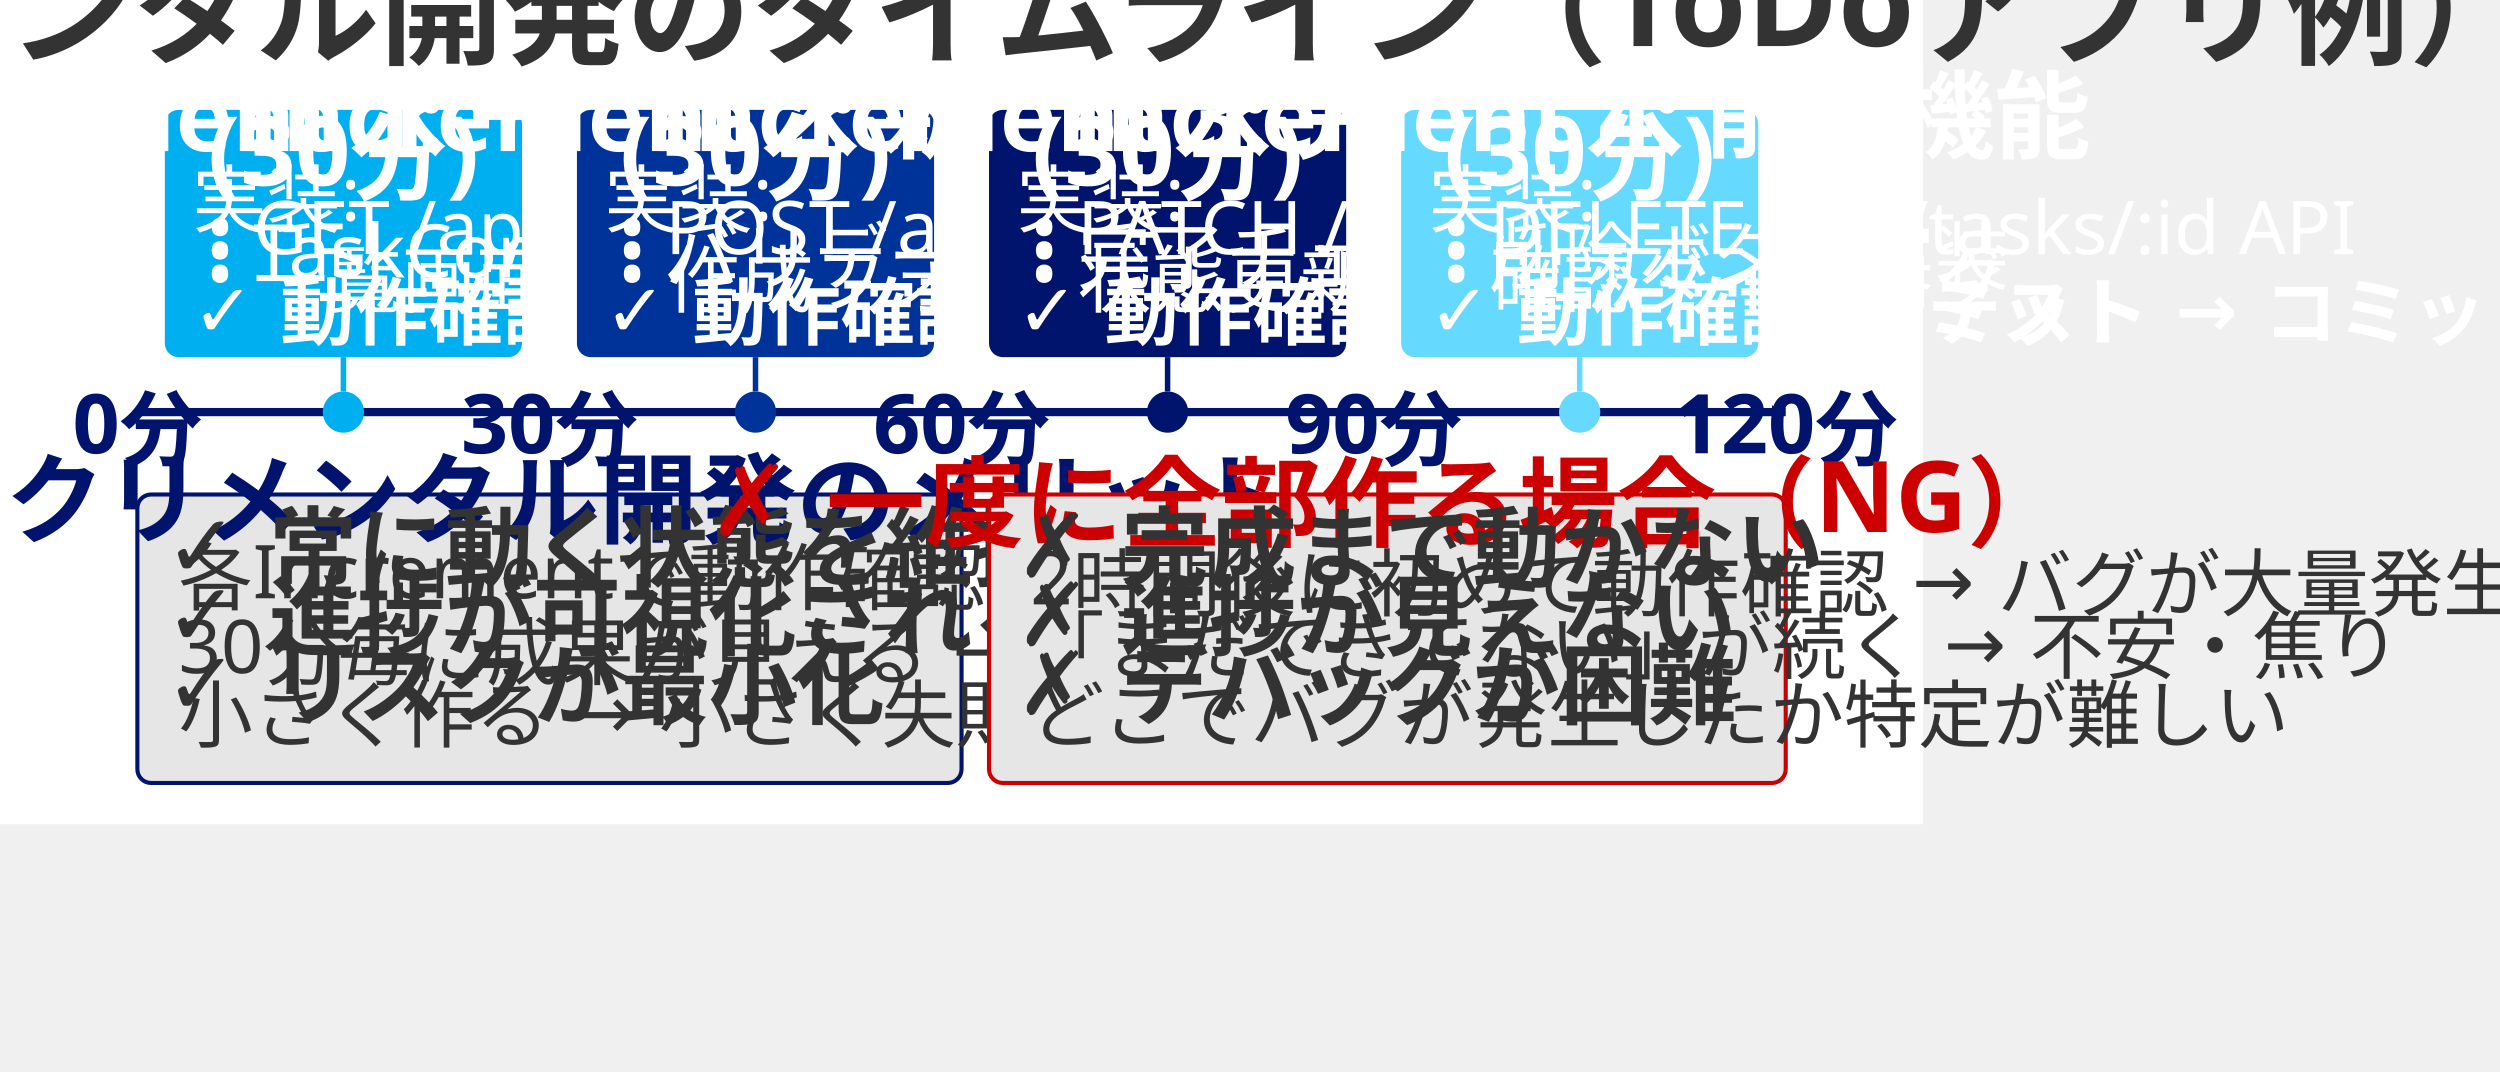
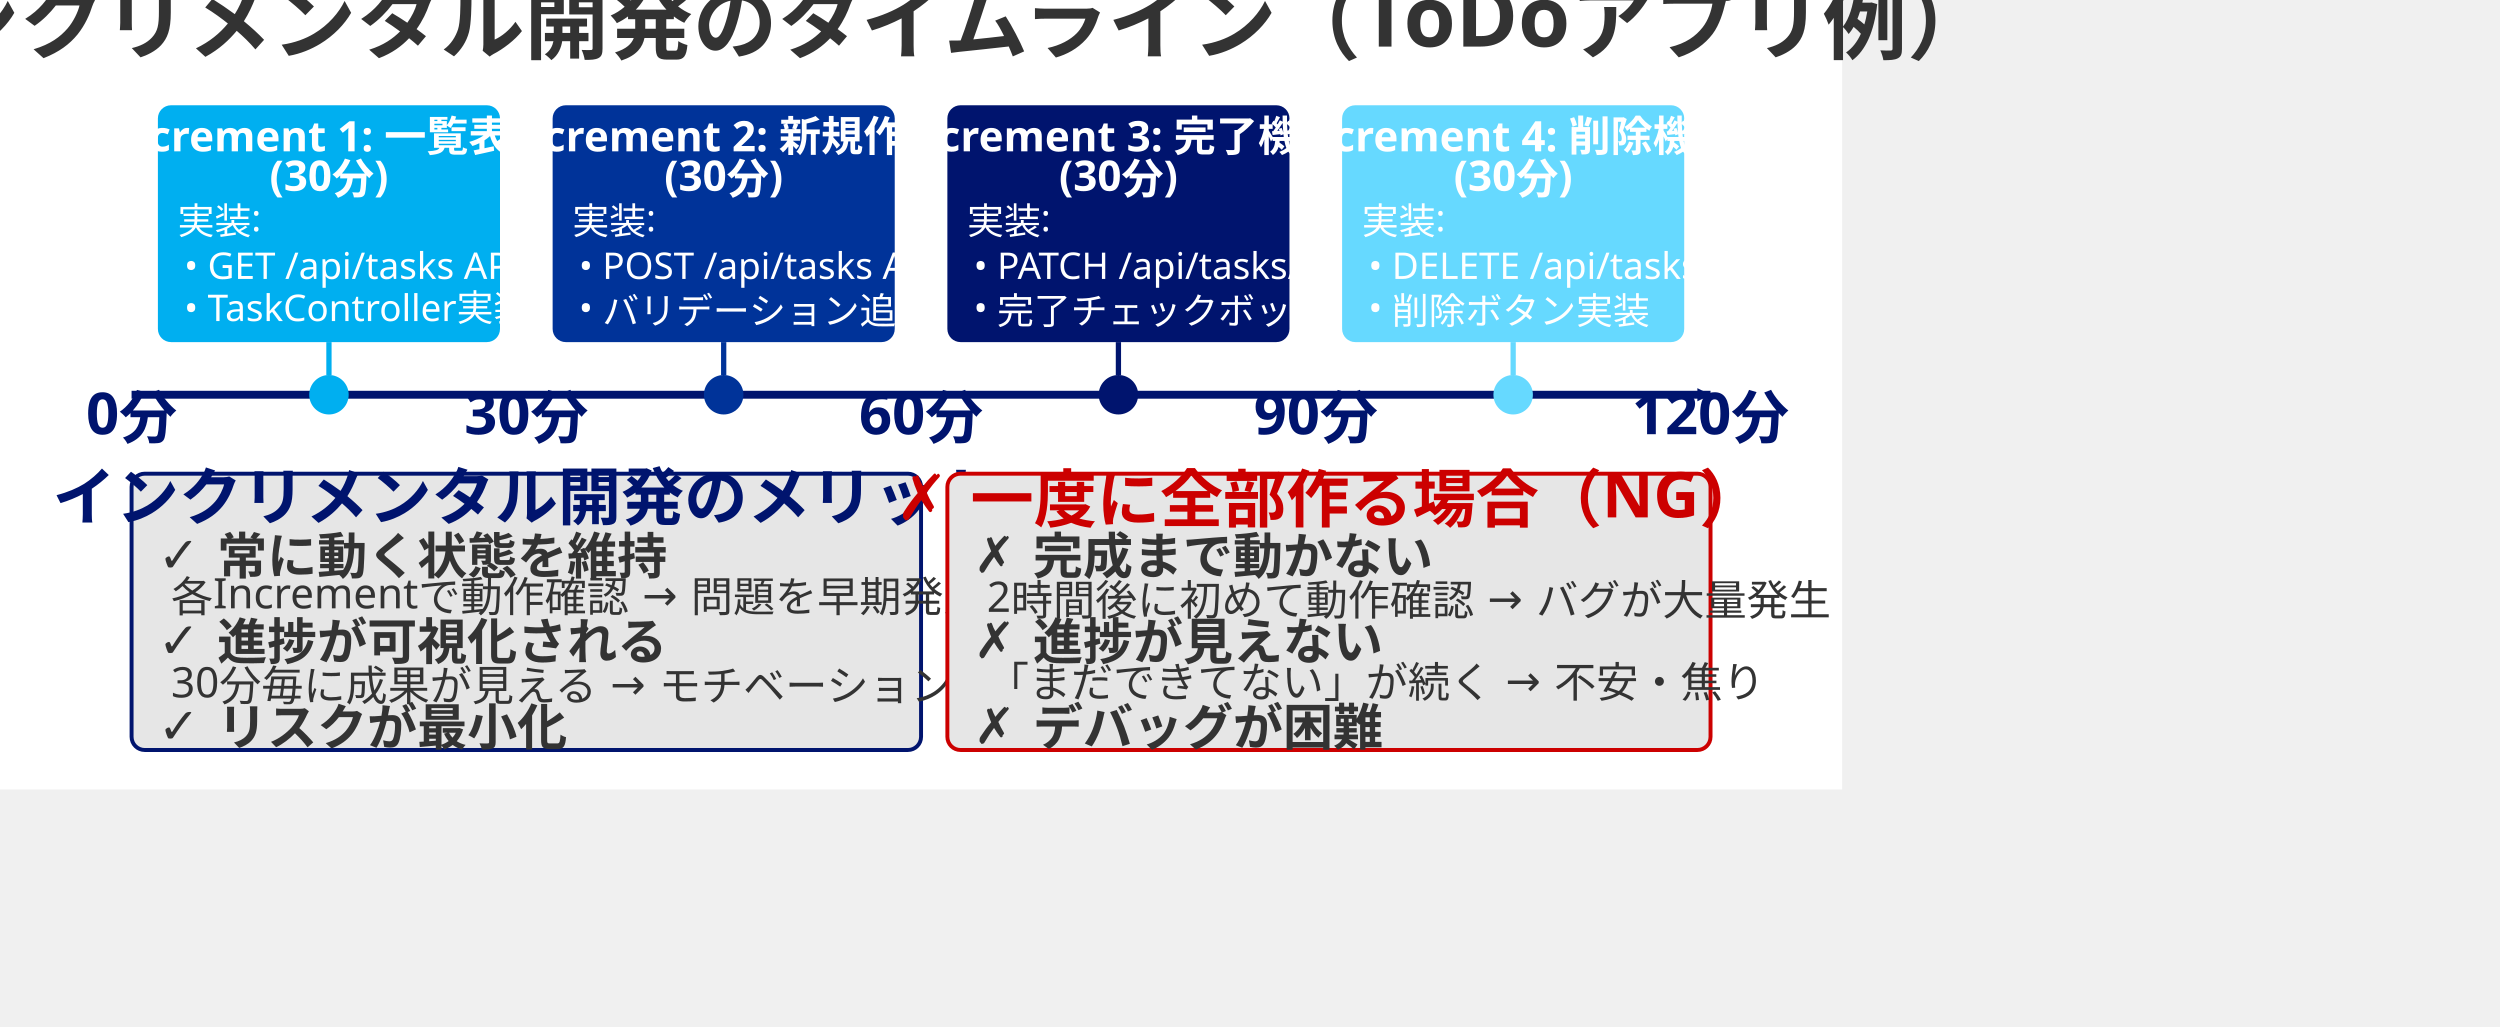
- <svg xmlns="http://www.w3.org/2000/svg" viewBox="0 0 1820 780">
+ <svg xmlns="http://www.w3.org/2000/svg" viewBox="0 0 1900 780">
  <defs>
    <style>
-       .title { font-family: 'Noto Sans JP', sans-serif; font-size: 90px; font-weight: bold; fill: #333333; }
-       .increment-title { font-family: 'Noto Sans JP', sans-serif; font-size: 70px; font-weight: bold; fill: white; }
-       .increment-text { font-family: 'Noto Sans JP', sans-serif; font-size: 54px; fill: white; }
-       .time-label { font-family: 'Noto Sans JP', sans-serif; font-size: 60px; font-weight: bold; fill: #00146E; }
+       .title { font-family: 'Noto Sans JP', sans-serif; font-size: 64px; font-weight: bold; fill: #333333; }
+       .increment-title { font-family: 'Noto Sans JP', sans-serif; font-size: 32px; font-weight: bold; fill: white; }
+       .increment-text { font-family: 'Noto Sans JP', sans-serif; font-size: 28px; fill: white; }
+       .time-label { font-family: 'Noto Sans JP', sans-serif; font-size: 44px; font-weight: bold; fill: #00146E; }
    </style>
  </defs>
  <rect width="1400" height="600" fill="#FFFFFF" />
  <text x="700" y="40" class="title" text-anchor="middle">インクリメンタル開発のタイムライン（ToDoアプリ例）</text>
  <line x1="100" y1="300" x2="1300" y2="300" stroke="#00146E" stroke-width="6" />
  <polygon points="1300,300 1290,295 1290,305" fill="#00146E" />
  <text x="100" y="330" class="time-label" text-anchor="middle">0分</text>
  <text x="400" y="330" class="time-label" text-anchor="middle">30分</text>
  <text x="700" y="330" class="time-label" text-anchor="middle">60分</text>
  <text x="1000" y="330" class="time-label" text-anchor="middle">90分</text>
  <text x="1300" y="330" class="time-label" text-anchor="middle">120分</text>
  <circle cx="250" cy="300" r="15" fill="#00AFF0" />
  <rect x="120" y="80" width="260" height="180" fill="#00AFF0" rx="10" />
-   <text x="250" y="110" class="increment-title" text-anchor="middle">Increment 1: 一覧表示</text>
-   <text x="250" y="135" class="increment-title" text-anchor="middle" font-size="26">(30分)</text>
-   <text x="140" y="165" class="increment-text">実装:</text>
-   <text x="150" y="185" class="increment-text">• GET /api/tasks API作成</text>
-   <text x="150" y="202" class="increment-text">• TaskController実装</text>
-   <text x="150" y="219" class="increment-text">• 一覧画面表示</text>
-   <text x="140" y="245" class="increment-text" font-weight="bold">✓ 動作確認 → テスト → コミット</text>
+   <text x="250" y="115" class="increment-title" text-anchor="middle">Increment 1: 一覧表示</text>
+   <text x="250" y="145" class="increment-title" text-anchor="middle" font-size="22">(30分)</text>
+   <text x="135" y="178" class="increment-text">実装:</text>
+   <text x="140" y="212" class="increment-text">• GET /api/tasks API作成</text>
+   <text x="140" y="244" class="increment-text">• TaskController実装</text>
  <line x1="250" y1="260" x2="250" y2="285" stroke="#00AFF0" stroke-width="4" />
  <circle cx="550" cy="300" r="15" fill="#003399" />
  <rect x="420" y="80" width="260" height="180" fill="#003399" rx="10" />
-   <text x="550" y="110" class="increment-title" text-anchor="middle">Increment 2: 新規作成</text>
-   <text x="550" y="135" class="increment-title" text-anchor="middle" font-size="26">(30分)</text>
-   <text x="440" y="165" class="increment-text">実装:</text>
-   <text x="450" y="185" class="increment-text">• POST /api/tasks API作成</text>
-   <text x="450" y="202" class="increment-text">• バリデーション追加</text>
-   <text x="450" y="219" class="increment-text">• 作成フォーム実装</text>
-   <text x="440" y="245" class="increment-text" font-weight="bold">✓ 動作確認 → テスト → コミット</text>
+   <text x="550" y="115" class="increment-title" text-anchor="middle">Increment 2: 新規作成</text>
+   <text x="550" y="145" class="increment-title" text-anchor="middle" font-size="22">(30分)</text>
+   <text x="435" y="178" class="increment-text">実装:</text>
+   <text x="440" y="212" class="increment-text">• POST /api/tasks API作成</text>
+   <text x="440" y="244" class="increment-text">• バリデーション追加</text>
  <line x1="550" y1="260" x2="550" y2="285" stroke="#003399" stroke-width="4" />
  <circle cx="850" cy="300" r="15" fill="#00146E" />
  <rect x="720" y="80" width="260" height="180" fill="#00146E" rx="10" />
-   <text x="850" y="110" class="increment-title" text-anchor="middle">Increment 3: 完了機能</text>
-   <text x="850" y="135" class="increment-title" text-anchor="middle" font-size="26">(30分)</text>
-   <text x="740" y="165" class="increment-text">実装:</text>
-   <text x="750" y="185" class="increment-text">• PATCH /api/tasks/:id API</text>
-   <text x="750" y="202" class="increment-text">• 完了チェックボックス</text>
-   <text x="750" y="219" class="increment-text">• 状態更新ロジック</text>
-   <text x="740" y="245" class="increment-text" font-weight="bold">✓ 動作確認 → テスト → コミット</text>
+   <text x="850" y="115" class="increment-title" text-anchor="middle">Increment 3: 完了機能</text>
+   <text x="850" y="145" class="increment-title" text-anchor="middle" font-size="22">(30分)</text>
+   <text x="735" y="178" class="increment-text">実装:</text>
+   <text x="740" y="212" class="increment-text">• PATCH /api/tasks/:id API</text>
+   <text x="740" y="244" class="increment-text">• 完了チェックボックス</text>
  <line x1="850" y1="260" x2="850" y2="285" stroke="#00146E" stroke-width="4" />
  <circle cx="1150" cy="300" r="15" fill="#66D9FF" />
  <rect x="1020" y="80" width="260" height="180" fill="#66D9FF" rx="10" />
-   <text x="1150" y="110" class="increment-title" text-anchor="middle">Increment 4: 削除機能</text>
-   <text x="1150" y="135" class="increment-title" text-anchor="middle" font-size="26">(30分)</text>
-   <text x="1040" y="165" class="increment-text">実装:</text>
-   <text x="1050" y="185" class="increment-text">• DELETE /api/tasks/:id API</text>
-   <text x="1050" y="202" class="increment-text">• 削除ボタン実装</text>
-   <text x="1050" y="219" class="increment-text">• 確認ダイアログ</text>
-   <text x="1040" y="245" class="increment-text" font-weight="bold">✓ 動作確認 → テスト → コミット</text>
+   <text x="1150" y="115" class="increment-title" text-anchor="middle">Increment 4: 削除機能</text>
+   <text x="1150" y="145" class="increment-title" text-anchor="middle" font-size="22">(30分)</text>
+   <text x="1035" y="178" class="increment-text">実装:</text>
+   <text x="1040" y="212" class="increment-text">• DELETE /api/tasks/:id API</text>
+   <text x="1040" y="244" class="increment-text">• 削除ボタン実装</text>
  <line x1="1150" y1="260" x2="1150" y2="285" stroke="#66D9FF" stroke-width="4" />
  <rect x="100" y="360" width="600" height="210" fill="#E6E6E6" stroke="#00146E" stroke-width="3" rx="10" />
-   <text x="400" y="390" style="font-family: 'Noto Sans JP', sans-serif; font-size: 72px; fill: #00146E; text-anchor: middle; font-weight: bold;">
+   <text x="400" y="395" style="font-family: 'Noto Sans JP', sans-serif; font-size: 48px; fill: #00146E; text-anchor: middle; font-weight: bold;">
    インクリメンタル開発のメリット
  </text>
-   <text x="120" y="420" style="font-family: 'Noto Sans JP', sans-serif; font-size: 64px; fill: #333333; font-weight: bold;">
+   <text x="120" y="435" style="font-family: 'Noto Sans JP', sans-serif; font-size: 38px; fill: #333333; font-weight: bold;">
    ✓ 常に動く状態を維持
  </text>
-   <text x="130" y="440" style="font-family: 'Noto Sans JP', sans-serif; font-size: 54px; fill: #333333;">
+   <text x="130" y="465" style="font-family: 'Noto Sans JP', sans-serif; font-size: 32px; fill: #333333;">
    各Incrementで動作確認 → 問題を早期発見
  </text>
-   <text x="120" y="470" style="font-family: 'Noto Sans JP', sans-serif; font-size: 64px; fill: #333333; font-weight: bold;">
+   <text x="120" y="500" style="font-family: 'Noto Sans JP', sans-serif; font-size: 38px; fill: #333333; font-weight: bold;">
    ✓ 進捗が可視化される
  </text>
-   <text x="130" y="490" style="font-family: 'Noto Sans JP', sans-serif; font-size: 54px; fill: #333333;">
+   <text x="130" y="530" style="font-family: 'Noto Sans JP', sans-serif; font-size: 32px; fill: #333333;">
    30分毎に成果が見える → モチベーション維持
  </text>
-   <text x="120" y="520" style="font-family: 'Noto Sans JP', sans-serif; font-size: 64px; fill: #333333; font-weight: bold;">
+   <text x="120" y="565" style="font-family: 'Noto Sans JP', sans-serif; font-size: 38px; fill: #333333; font-weight: bold;">
    ✓ リスクが最小化
  </text>
-   <text x="130" y="540" style="font-family: 'Noto Sans JP', sans-serif; font-size: 54px; fill: #333333;">
-     小さく作る → 小さく失敗 → すぐ修正
-   </text>
  <rect x="720" y="360" width="580" height="210" fill="#E6E6E6" stroke="#CC0000" stroke-width="3" rx="10" />
-   <text x="1010" y="390" style="font-family: 'Noto Sans JP', sans-serif; font-size: 72px; fill: #CC0000; text-anchor: middle; font-weight: bold;">
+   <text x="1010" y="395" style="font-family: 'Noto Sans JP', sans-serif; font-size: 48px; fill: #CC0000; text-anchor: middle; font-weight: bold;">
    ✗ 一度に全部作る場合（NG）
  </text>
-   <text x="740" y="420" style="font-family: 'Noto Sans JP', sans-serif; font-size: 64px; fill: #333333; font-weight: bold;">
+   <text x="740" y="435" style="font-family: 'Noto Sans JP', sans-serif; font-size: 38px; fill: #333333; font-weight: bold;">
    ✗ 完成まで動かない
  </text>
-   <text x="750" y="440" style="font-family: 'Noto Sans JP', sans-serif; font-size: 54px; fill: #333333;">
+   <text x="750" y="465" style="font-family: 'Noto Sans JP', sans-serif; font-size: 32px; fill: #333333;">
    2時間後に初めて動作確認 → バグが大量発生
  </text>
-   <text x="740" y="470" style="font-family: 'Noto Sans JP', sans-serif; font-size: 64px; fill: #333333; font-weight: bold;">
+   <text x="740" y="500" style="font-family: 'Noto Sans JP', sans-serif; font-size: 38px; fill: #333333; font-weight: bold;">
    ✗ 進捗が見えない
  </text>
-   <text x="750" y="490" style="font-family: 'Noto Sans JP', sans-serif; font-size: 54px; fill: #333333;">
+   <text x="750" y="530" style="font-family: 'Noto Sans JP', sans-serif; font-size: 32px; fill: #333333;">
    「まだできてない」が続く → 不安・焦り
  </text>
-   <text x="740" y="520" style="font-family: 'Noto Sans JP', sans-serif; font-size: 64px; fill: #333333; font-weight: bold;">
+   <text x="740" y="565" style="font-family: 'Noto Sans JP', sans-serif; font-size: 38px; fill: #333333; font-weight: bold;">
    ✗ デバッグが困難
  </text>
-   <text x="750" y="540" style="font-family: 'Noto Sans JP', sans-serif; font-size: 54px; fill: #333333;">
-     どこでバグが発生したか特定が難しい
-   </text>
</svg>
